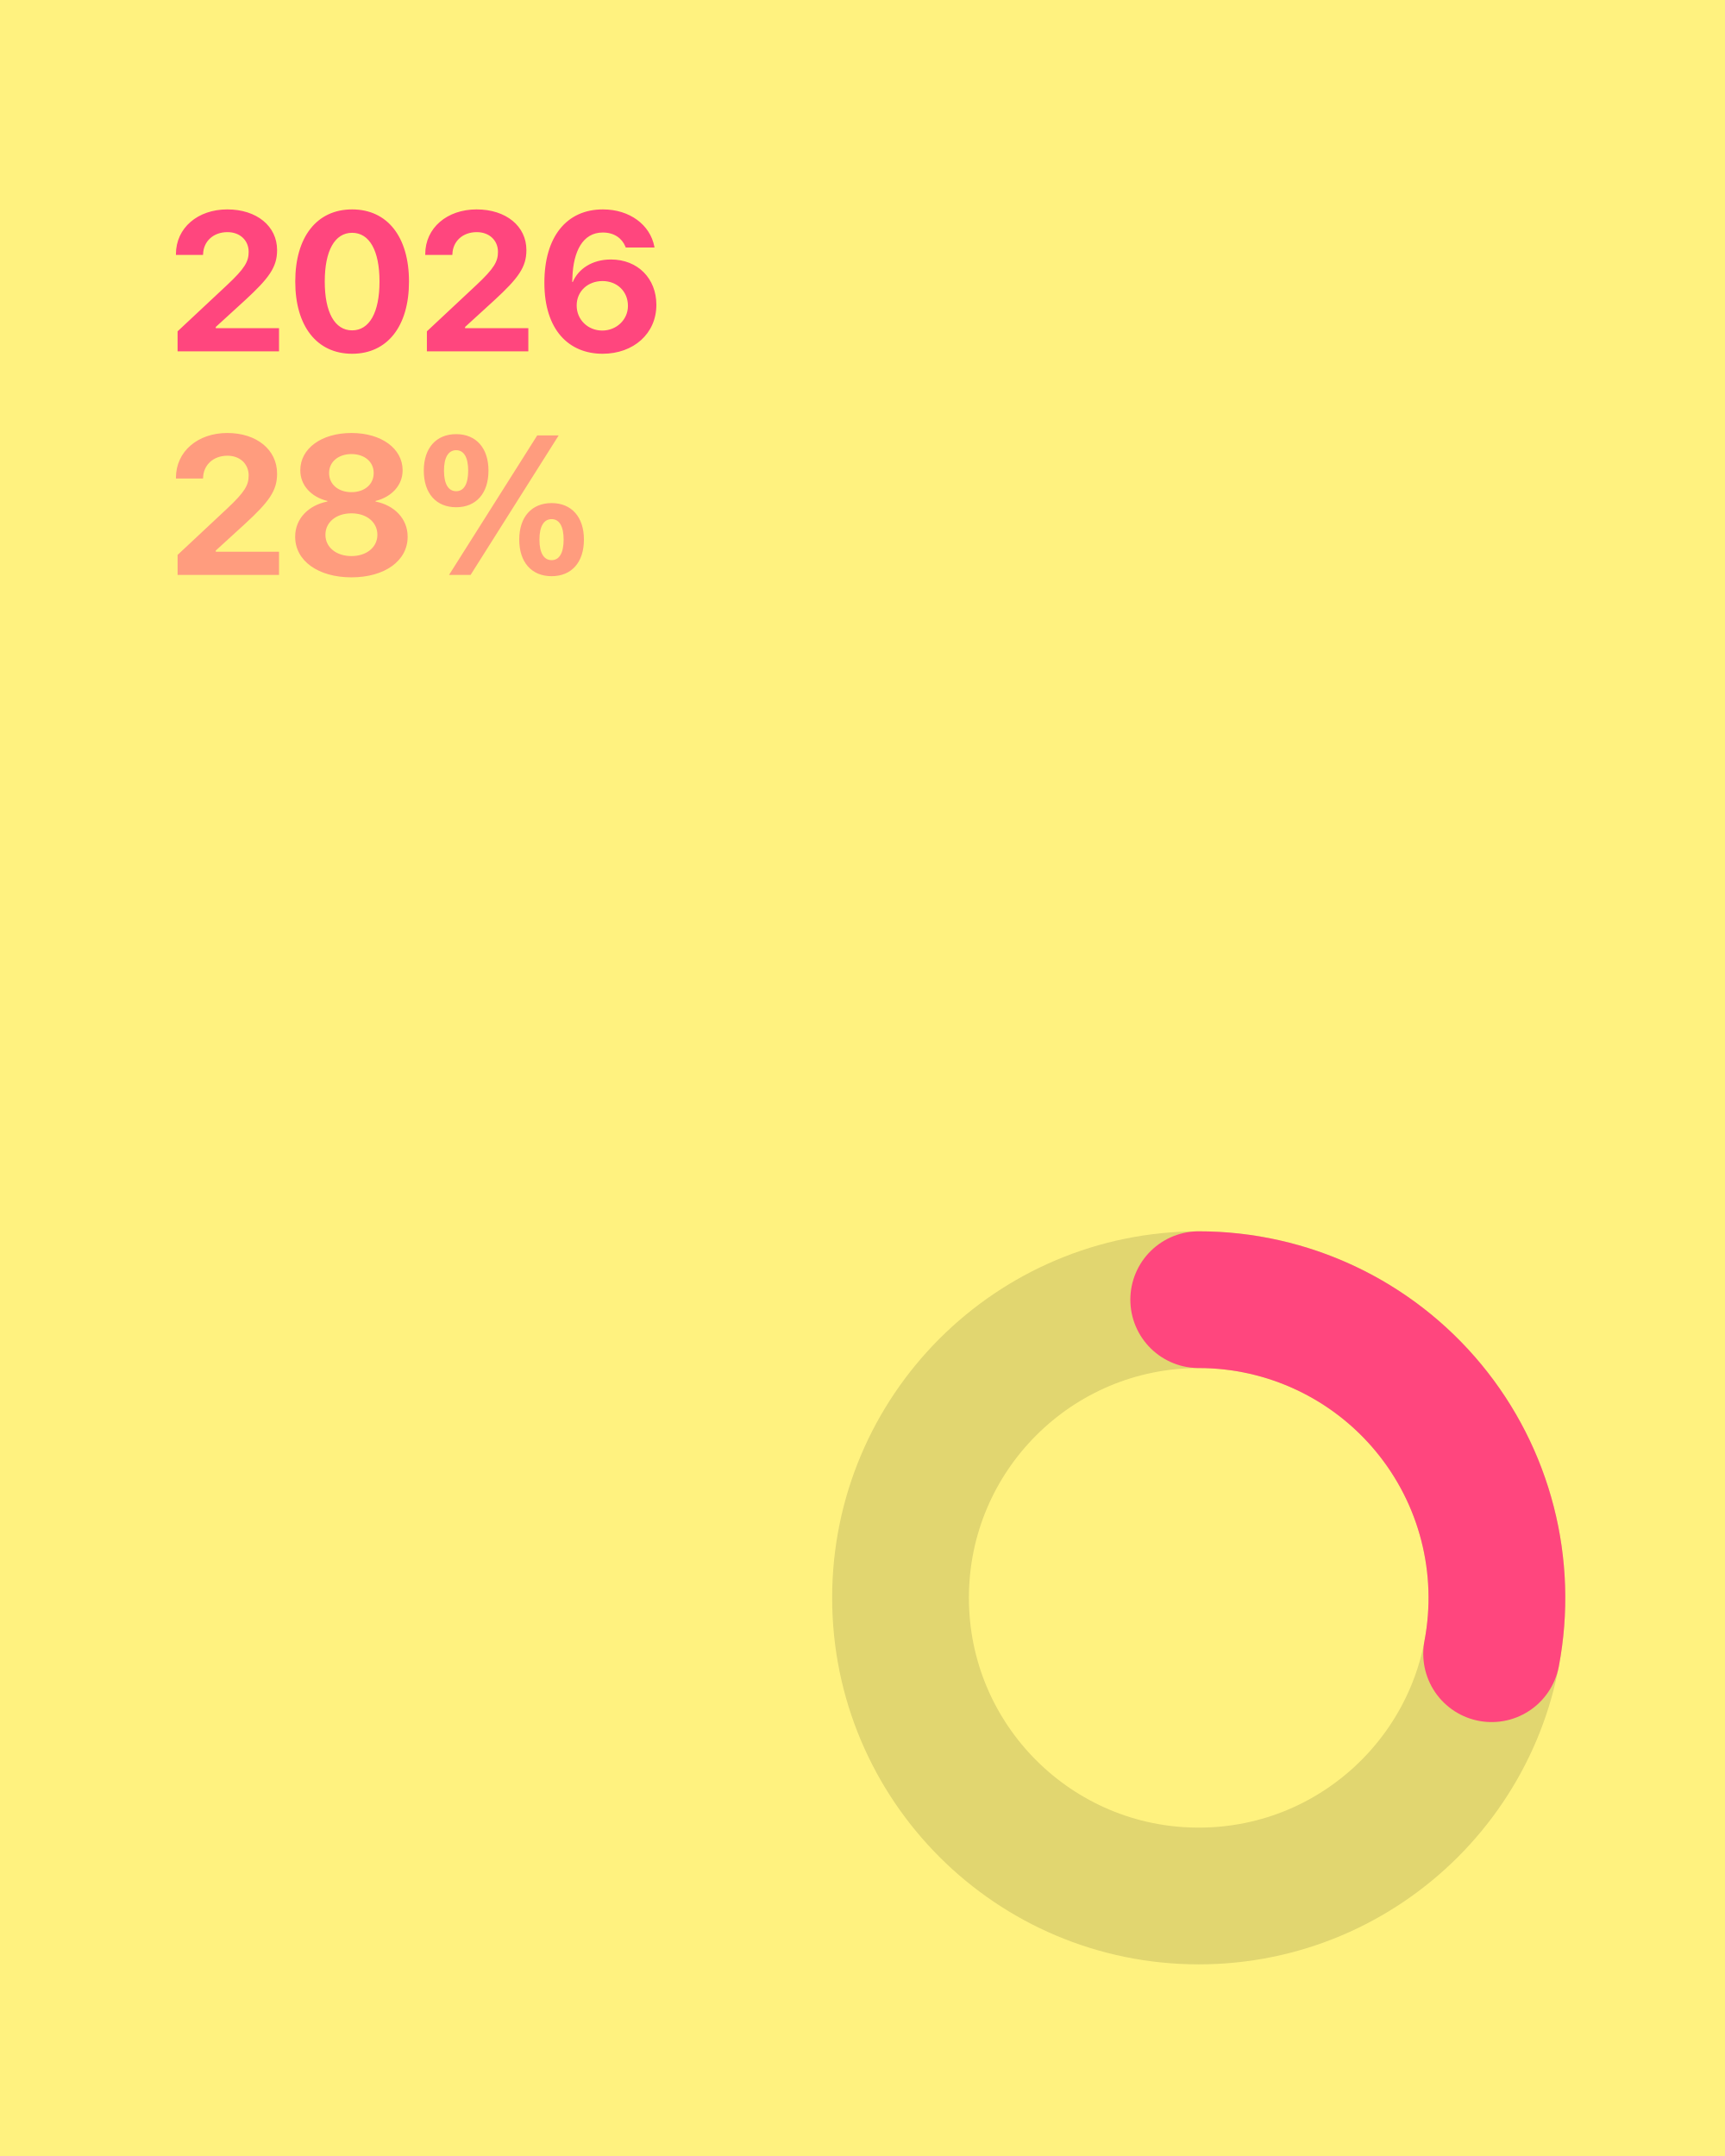
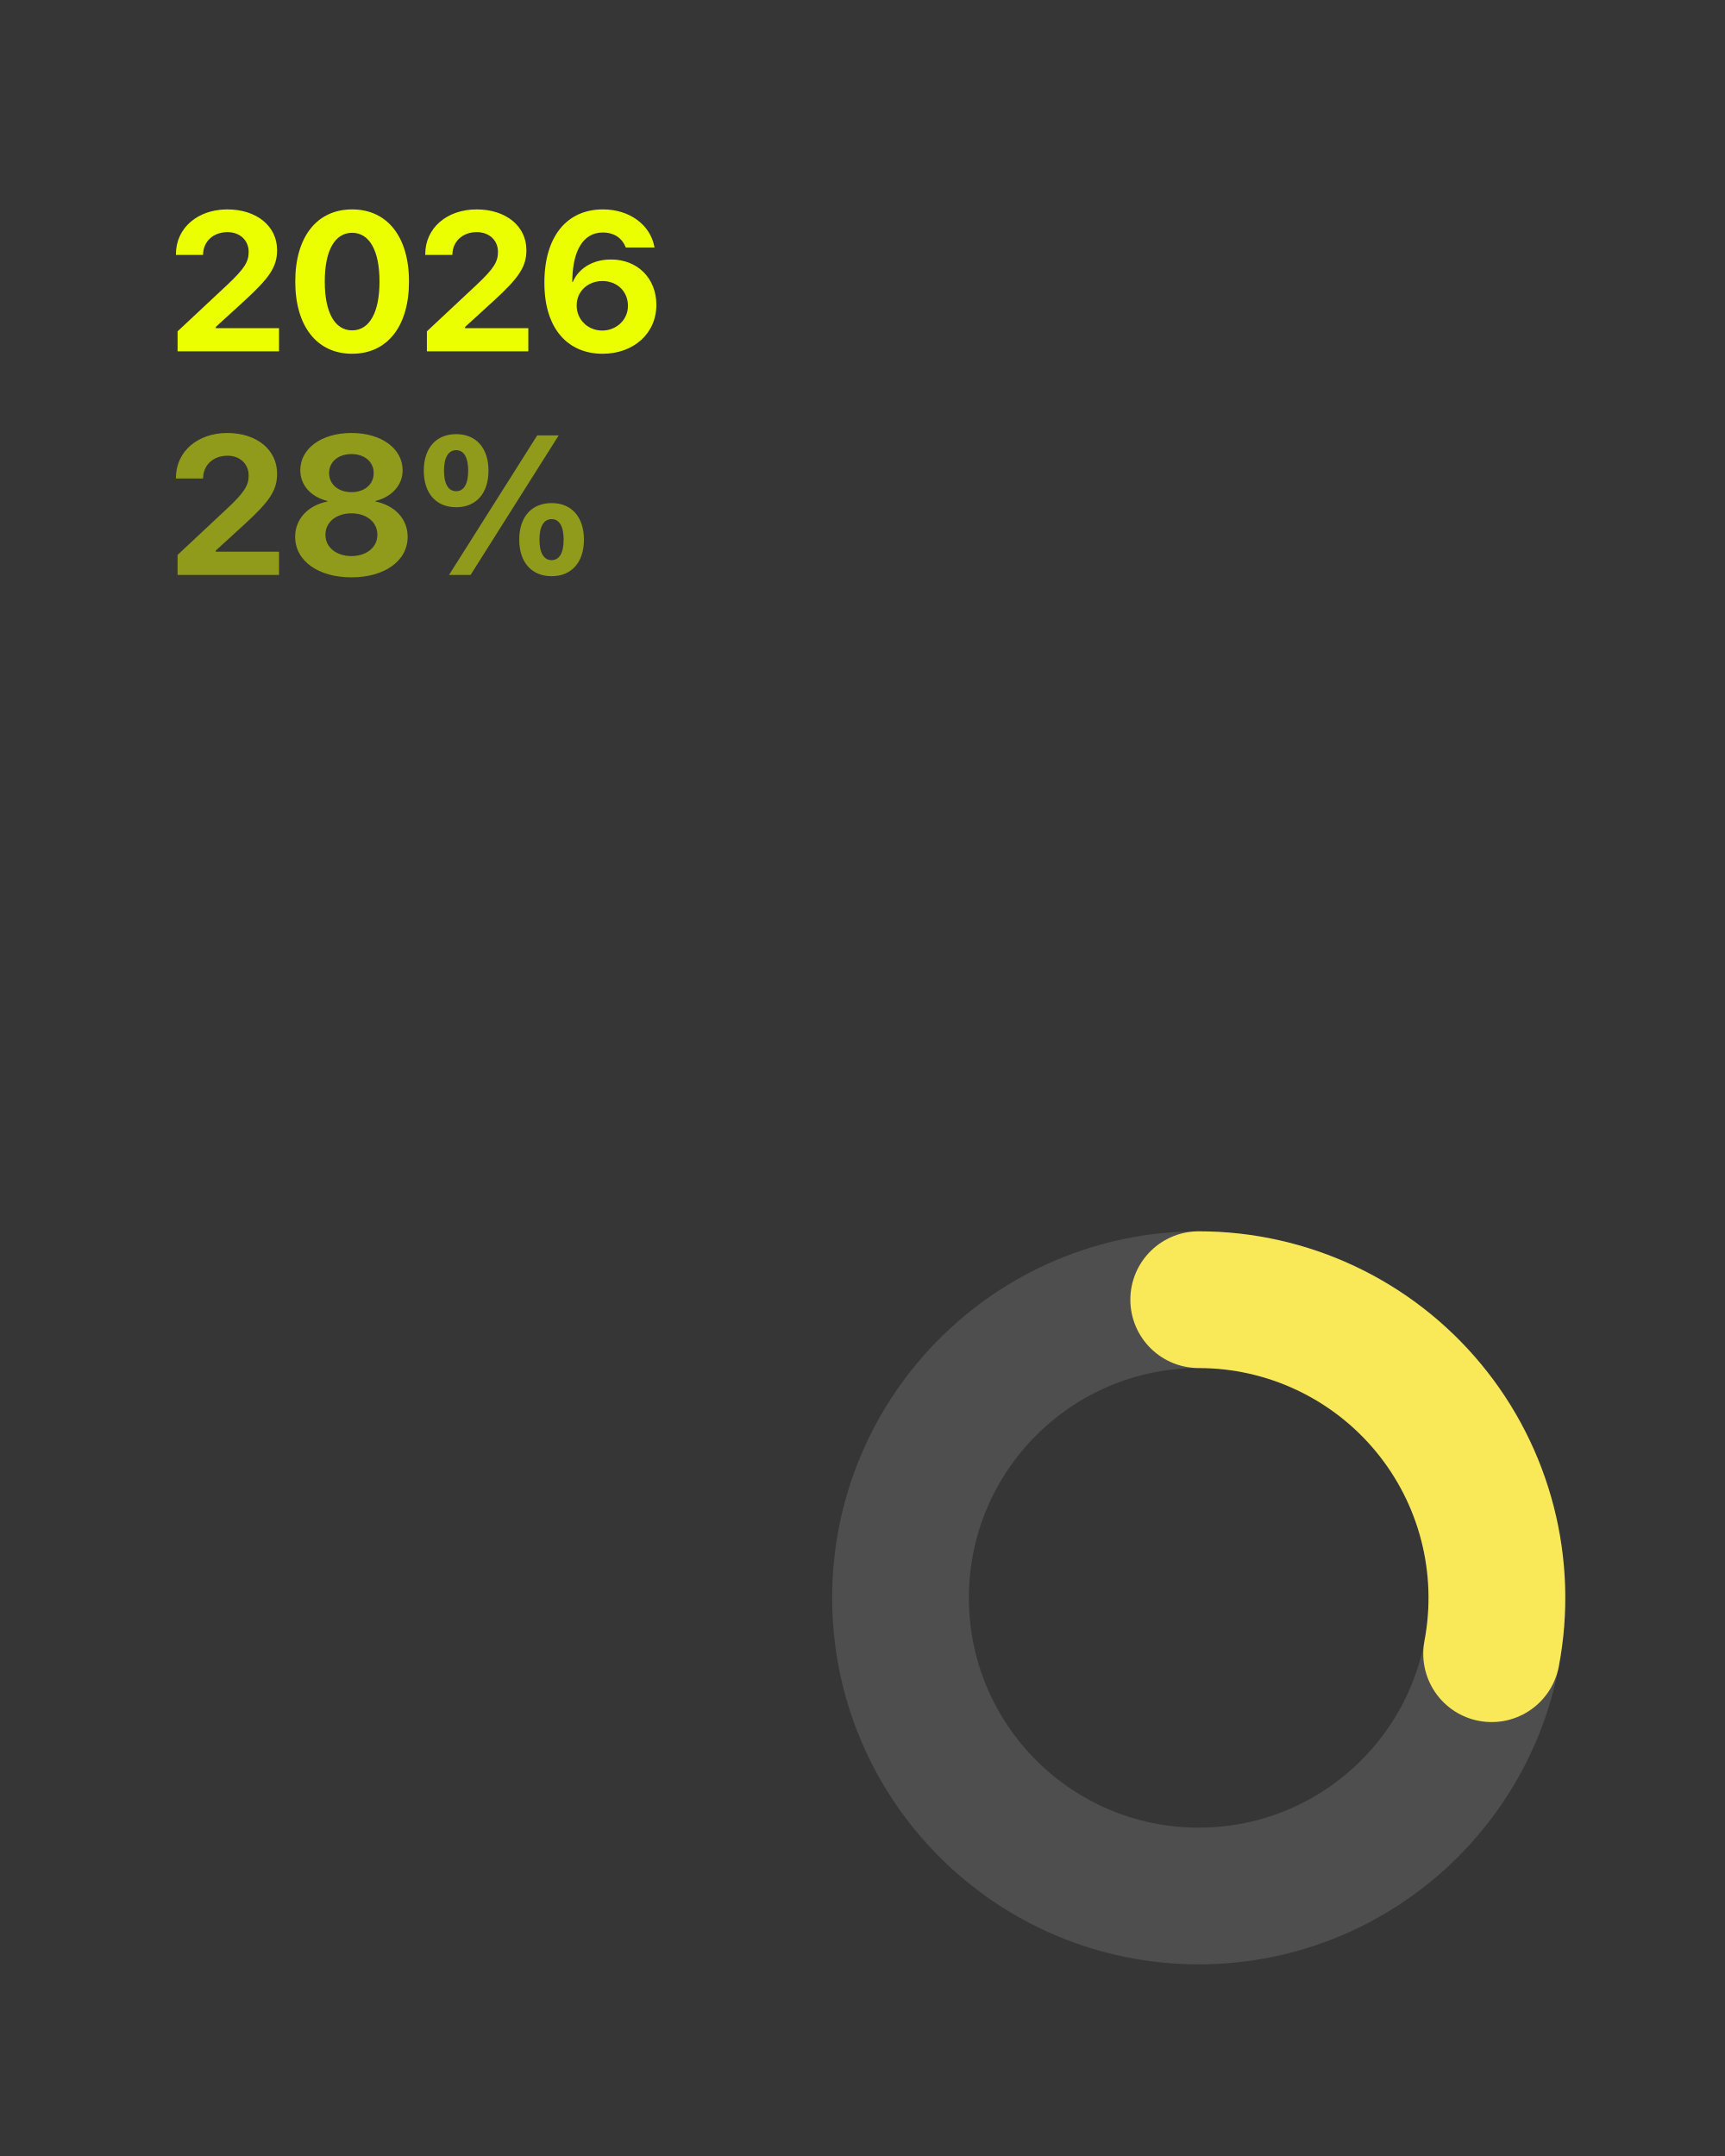
<svg xmlns="http://www.w3.org/2000/svg" viewBox="0 0 1080 1350" width="1080" height="1350">
-   <rect width="1080" height="1350" fill="#FFF27F" />
-   <circle opacity="0.12" cx="750.5" cy="1000.5" r="186.692" fill="none" stroke="#000000" stroke-width="85.617" />
-   <path d="M750.5 813.808 A186.692 186.692 0 0 1 933.885 1035.483" fill="none" stroke="#FF467E" stroke-width="85.617" stroke-linecap="round" stroke-linejoin="round" />
-   <path d="M111.18 220L174.69 220L174.69 205.47L135.09 205.47L135.09 204.74L153.38 188.03C168.45 174.17 173.48 167.26 173.48 156.67L173.48 156.55C173.48 141.65 160.76 131.12 142.30 131.12C123.83 131.12 110.15 142.68 110.15 159.15L110.15 159.63L127.10 159.63L127.16 159.09C127.40 151.22 133.46 145.35 142.42 145.35C150.17 145.35 155.62 150.43 155.68 157.58L155.68 157.70C155.68 163.75 153.32 168.05 142.05 178.59L111.18 207.47ZM220.46 221.51C242.62 221.51 256.06 204.14 256.06 176.35L256.06 176.22C256.06 148.43 242.62 131.12 220.46 131.12C198.30 131.12 184.86 148.43 184.86 176.22L184.86 176.35C184.86 204.14 198.30 221.51 220.46 221.51ZM220.46 206.86C209.56 206.86 203.33 195.54 203.33 176.35L203.33 176.22C203.33 157.03 209.56 145.77 220.46 145.77C231.36 145.77 237.60 157.03 237.60 176.22L237.60 176.35C237.60 195.54 231.36 206.86 220.46 206.86ZM267.27 220L330.78 220L330.78 205.47L291.18 205.47L291.18 204.74L309.47 188.03C324.54 174.17 329.57 167.26 329.57 156.67L329.57 156.55C329.57 141.65 316.85 131.12 298.39 131.12C279.92 131.12 266.24 142.68 266.24 159.15L266.24 159.63L283.19 159.63L283.25 159.09C283.49 151.22 289.55 145.35 298.51 145.35C306.26 145.35 311.71 150.43 311.77 157.58L311.77 157.70C311.77 163.75 309.41 168.05 298.14 178.59L267.27 207.47ZM377.28 221.51C396.71 221.51 410.94 208.80 410.94 190.94L410.94 190.82C410.94 174.47 399.38 162.48 382.49 162.48C370.68 162.48 362.08 168.41 358.63 176.53L358.27 176.53C358.27 175.62 358.33 174.41 358.39 173.20C359.05 157.76 364.63 145.59 377.40 145.59C384.54 145.59 389.39 149.16 391.57 154.43L391.75 154.97L409.79 154.97L409.67 154.37C407.07 140.87 394.35 131.12 377.46 131.12C354.70 131.12 340.83 148.31 340.83 176.95L340.83 177.07C340.83 206.68 356.21 221.51 377.28 221.51ZM361.05 191.36L361.05 191.24C361.05 182.34 368.08 175.98 377.22 175.98C386.30 175.98 393.14 182.40 393.14 191.48L393.14 191.60C393.14 200.20 385.94 206.98 377.04 206.98C368.08 206.98 361.05 200.14 361.05 191.36Z" fill="#FF467E" />
-   <path d="M111.18 360L174.69 360L174.69 345.47L135.09 345.47L135.09 344.74L153.38 328.03C168.45 314.17 173.48 307.26 173.48 296.67L173.48 296.55C173.48 281.65 160.76 271.12 142.30 271.12C123.83 271.12 110.15 282.68 110.15 299.15L110.15 299.63L127.10 299.63L127.16 299.09C127.40 291.22 133.46 285.35 142.42 285.35C150.17 285.35 155.62 290.43 155.68 297.58L155.68 297.70C155.68 303.75 153.32 308.05 142.05 318.59L111.18 347.47ZM220.04 361.51C240.87 361.51 255.22 351.16 255.22 336.14L255.22 336.02C255.22 324.70 246.80 316.35 235.12 314.04L235.12 313.68C245.17 311.20 252.07 303.87 252.07 294.55L252.07 294.43C252.07 280.93 238.87 271.12 220.04 271.12C201.15 271.12 188.01 280.93 188.01 294.43L188.01 294.55C188.01 303.87 194.85 311.20 204.96 313.68L204.96 314.04C193.22 316.35 184.80 324.70 184.80 336.02L184.80 336.14C184.80 351.16 199.21 361.51 220.04 361.51ZM220.04 308.17C211.80 308.17 206.05 303.27 206.05 296.24L206.05 296.12C206.05 289.16 211.87 284.32 220.04 284.32C228.21 284.32 233.96 289.16 233.96 296.12L233.96 296.24C233.96 303.27 228.27 308.17 220.04 308.17ZM220.04 348.19C210.47 348.19 203.75 342.62 203.75 334.93L203.75 334.81C203.75 327.06 210.41 321.43 220.04 321.43C229.67 321.43 236.27 327.06 236.27 334.81L236.27 334.93C236.27 342.62 229.54 348.19 220.04 348.19ZM285.61 317.62C298.14 317.62 305.83 308.84 305.83 294.73L305.83 294.67C305.83 280.62 298.14 271.84 285.61 271.84C273.02 271.84 265.33 280.62 265.33 294.67L265.33 294.73C265.33 308.84 273.02 317.62 285.61 317.62ZM294.63 360L349.79 272.63L336.35 272.63L281.13 360ZM285.61 307.57C280.71 307.57 277.98 303.03 277.98 294.73L277.98 294.67C277.98 286.44 280.71 281.89 285.61 281.89C290.46 281.89 293.12 286.44 293.12 294.67L293.12 294.73C293.12 303.03 290.46 307.57 285.61 307.57ZM345.37 360.79C357.90 360.79 365.59 352.01 365.59 337.90L365.59 337.84C365.59 323.79 357.90 315.01 345.37 315.01C332.78 315.01 325.09 323.79 325.09 337.84L325.09 337.90C325.09 352.01 332.78 360.79 345.37 360.79ZM345.37 350.74C340.47 350.74 337.74 346.20 337.74 337.90L337.74 337.84C337.74 329.61 340.47 325.06 345.37 325.06C350.21 325.06 352.88 329.61 352.88 337.84L352.88 337.90C352.88 346.20 350.21 350.74 345.37 350.74Z" fill="#FF467E" opacity="0.5" />
+   <rect width="1080" height="1350" fill="#363636" />
+   <circle opacity="0.12" cx="750.5" cy="1000.5" r="186.692" fill="none" stroke="#FFFFFF" stroke-width="85.617" />
+   <path d="M750.5 813.808 A186.692 186.692 0 0 1 933.885 1035.483" fill="none" stroke="#F9E959" stroke-width="85.617" stroke-linecap="round" stroke-linejoin="round" />
+   <path d="M111.18 220L174.69 220L174.69 205.47L135.09 205.47L135.09 204.74L153.38 188.03C168.45 174.17 173.48 167.26 173.48 156.67L173.48 156.55C173.48 141.65 160.76 131.12 142.30 131.12C123.83 131.12 110.15 142.68 110.15 159.15L110.15 159.63L127.10 159.63L127.16 159.09C127.40 151.22 133.46 145.35 142.42 145.35C150.17 145.35 155.62 150.43 155.68 157.58L155.68 157.70C155.68 163.75 153.32 168.05 142.05 178.59L111.18 207.47ZM220.46 221.51C242.62 221.51 256.06 204.14 256.06 176.35L256.06 176.22C256.06 148.43 242.62 131.12 220.46 131.12C198.30 131.12 184.86 148.43 184.86 176.22L184.86 176.35C184.86 204.14 198.30 221.51 220.46 221.51ZM220.46 206.86C209.56 206.86 203.33 195.54 203.33 176.35L203.33 176.22C203.33 157.03 209.56 145.77 220.46 145.77C231.36 145.77 237.60 157.03 237.60 176.22L237.60 176.35C237.60 195.54 231.36 206.86 220.46 206.86ZM267.27 220L330.78 220L330.78 205.47L291.18 205.47L291.18 204.74L309.47 188.03C324.54 174.17 329.57 167.26 329.57 156.67L329.57 156.55C329.57 141.65 316.85 131.12 298.39 131.12C279.92 131.12 266.24 142.68 266.24 159.15L266.24 159.63L283.19 159.63L283.25 159.09C283.49 151.22 289.55 145.35 298.51 145.35C306.26 145.35 311.71 150.43 311.77 157.58L311.77 157.70C311.77 163.75 309.41 168.05 298.14 178.59L267.27 207.47ZM377.28 221.51C396.71 221.51 410.94 208.80 410.94 190.94L410.94 190.82C410.94 174.47 399.38 162.48 382.49 162.48C370.68 162.48 362.08 168.41 358.63 176.53L358.27 176.53C358.27 175.62 358.33 174.41 358.39 173.20C359.05 157.76 364.63 145.59 377.40 145.59C384.54 145.59 389.39 149.16 391.57 154.43L391.75 154.97L409.79 154.97L409.67 154.37C407.07 140.87 394.35 131.12 377.46 131.12C354.70 131.12 340.83 148.31 340.83 176.95L340.83 177.07C340.83 206.68 356.21 221.51 377.28 221.51ZM361.05 191.36L361.05 191.24C361.05 182.34 368.08 175.98 377.22 175.98C386.30 175.98 393.14 182.40 393.14 191.48L393.14 191.60C393.14 200.20 385.94 206.98 377.04 206.98C368.08 206.98 361.05 200.14 361.05 191.36Z" fill="#EBFF00" />
+   <path d="M111.18 360L174.69 360L174.69 345.47L135.09 345.47L135.09 344.74L153.38 328.03C168.45 314.17 173.48 307.26 173.48 296.67L173.48 296.55C173.48 281.65 160.76 271.12 142.30 271.12C123.83 271.12 110.15 282.68 110.15 299.15L110.15 299.63L127.10 299.63L127.16 299.09C127.40 291.22 133.46 285.35 142.42 285.35C150.17 285.35 155.62 290.43 155.68 297.58L155.68 297.70C155.68 303.75 153.32 308.05 142.05 318.59L111.18 347.47ZM220.04 361.51C240.87 361.51 255.22 351.16 255.22 336.14L255.22 336.02C255.22 324.70 246.80 316.35 235.12 314.04L235.12 313.68C245.17 311.20 252.07 303.87 252.07 294.55L252.07 294.43C252.07 280.93 238.87 271.12 220.04 271.12C201.15 271.12 188.01 280.93 188.01 294.43L188.01 294.55C188.01 303.87 194.85 311.20 204.96 313.68L204.96 314.04C193.22 316.35 184.80 324.70 184.80 336.02L184.80 336.14C184.80 351.16 199.21 361.51 220.04 361.51ZM220.04 308.17C211.80 308.17 206.05 303.27 206.05 296.24L206.05 296.12C206.05 289.16 211.87 284.32 220.04 284.32C228.21 284.32 233.96 289.16 233.96 296.12L233.96 296.24C233.96 303.27 228.27 308.17 220.04 308.17ZM220.04 348.19C210.47 348.19 203.75 342.62 203.75 334.93L203.75 334.81C203.75 327.06 210.41 321.43 220.04 321.43C229.67 321.43 236.27 327.06 236.27 334.81L236.27 334.93C236.27 342.62 229.54 348.19 220.04 348.19ZM285.61 317.62C298.14 317.62 305.83 308.84 305.83 294.73L305.83 294.67C305.83 280.62 298.14 271.84 285.61 271.84C273.02 271.84 265.33 280.62 265.33 294.67L265.33 294.73C265.33 308.84 273.02 317.62 285.61 317.62ZM294.63 360L349.79 272.63L336.35 272.63L281.13 360ZM285.61 307.57C280.71 307.57 277.98 303.03 277.98 294.73L277.98 294.67C277.98 286.44 280.71 281.89 285.61 281.89C290.46 281.89 293.12 286.44 293.12 294.67L293.12 294.73C293.12 303.03 290.46 307.57 285.61 307.57ZM345.37 360.79C357.90 360.79 365.59 352.01 365.59 337.90L365.59 337.84C365.59 323.79 357.90 315.01 345.37 315.01C332.78 315.01 325.09 323.79 325.09 337.84L325.09 337.90C325.09 352.01 332.78 360.79 345.37 360.79ZM345.37 350.74C340.47 350.74 337.74 346.20 337.74 337.90L337.74 337.84C337.74 329.61 340.47 325.06 345.37 325.06C350.21 325.06 352.88 329.61 352.88 337.84L352.88 337.90C352.88 346.20 350.21 350.74 345.37 350.74Z" fill="#EBFF00" opacity="0.5" />
</svg>
